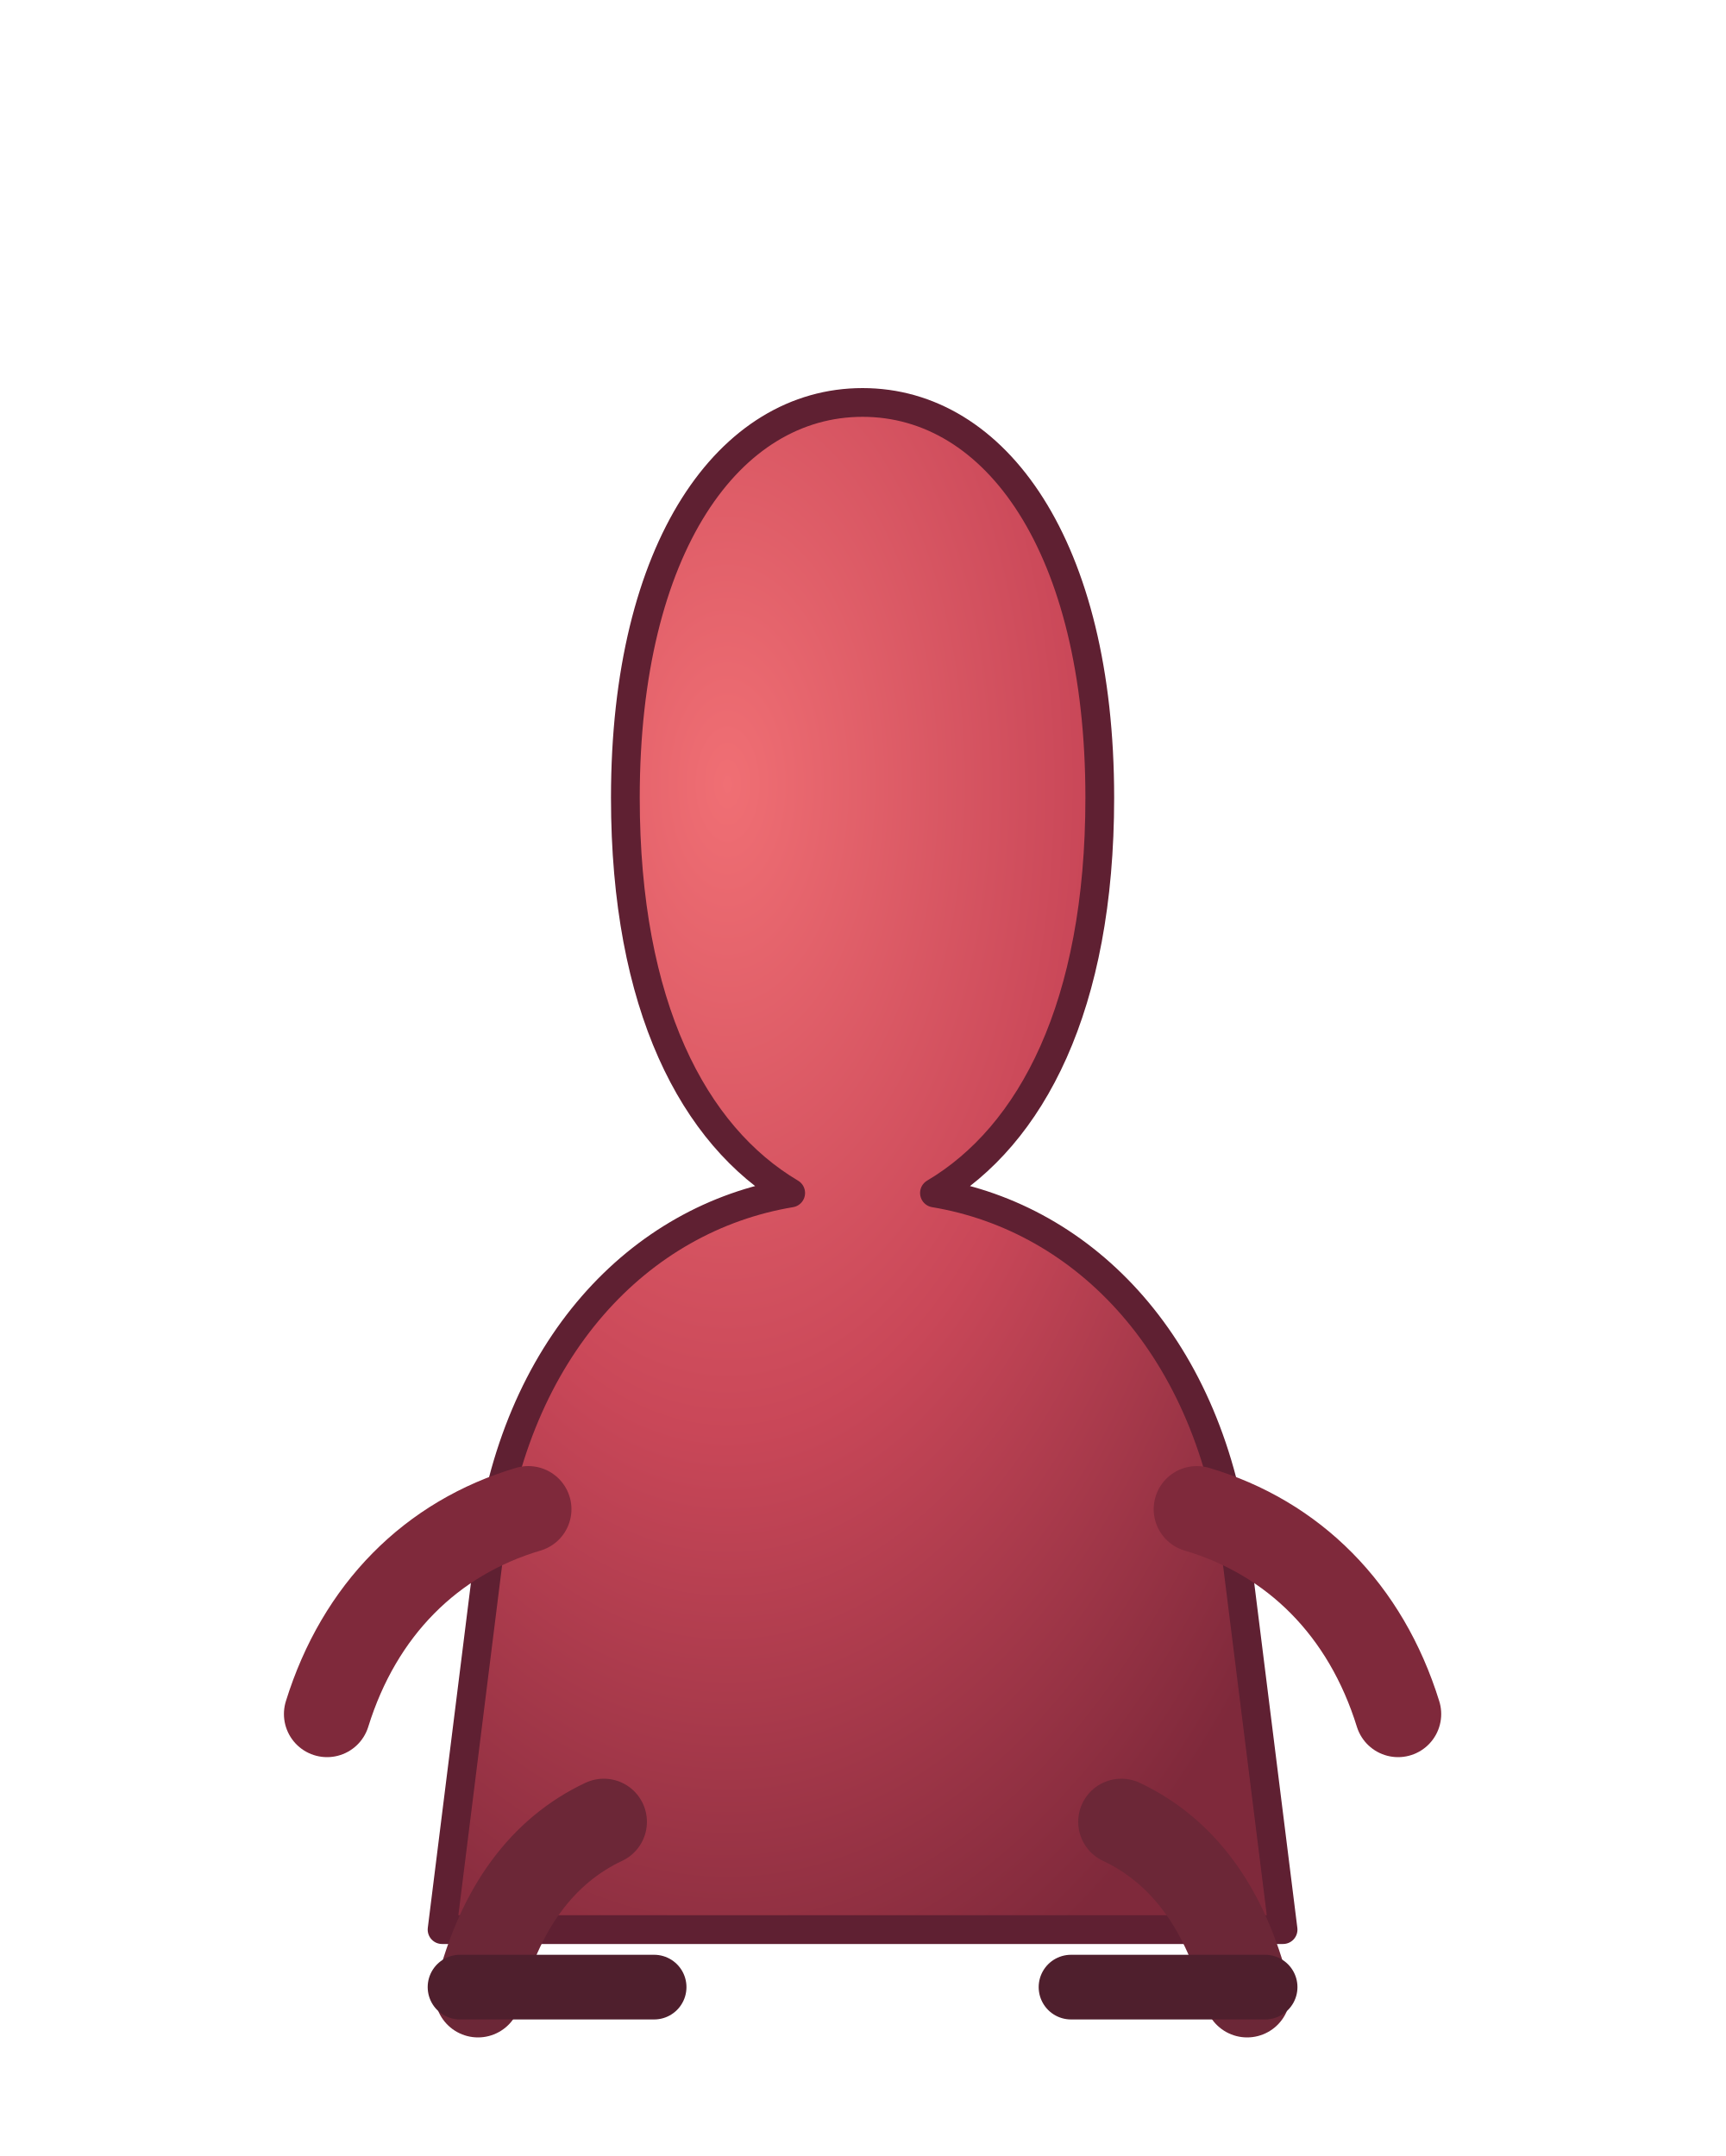
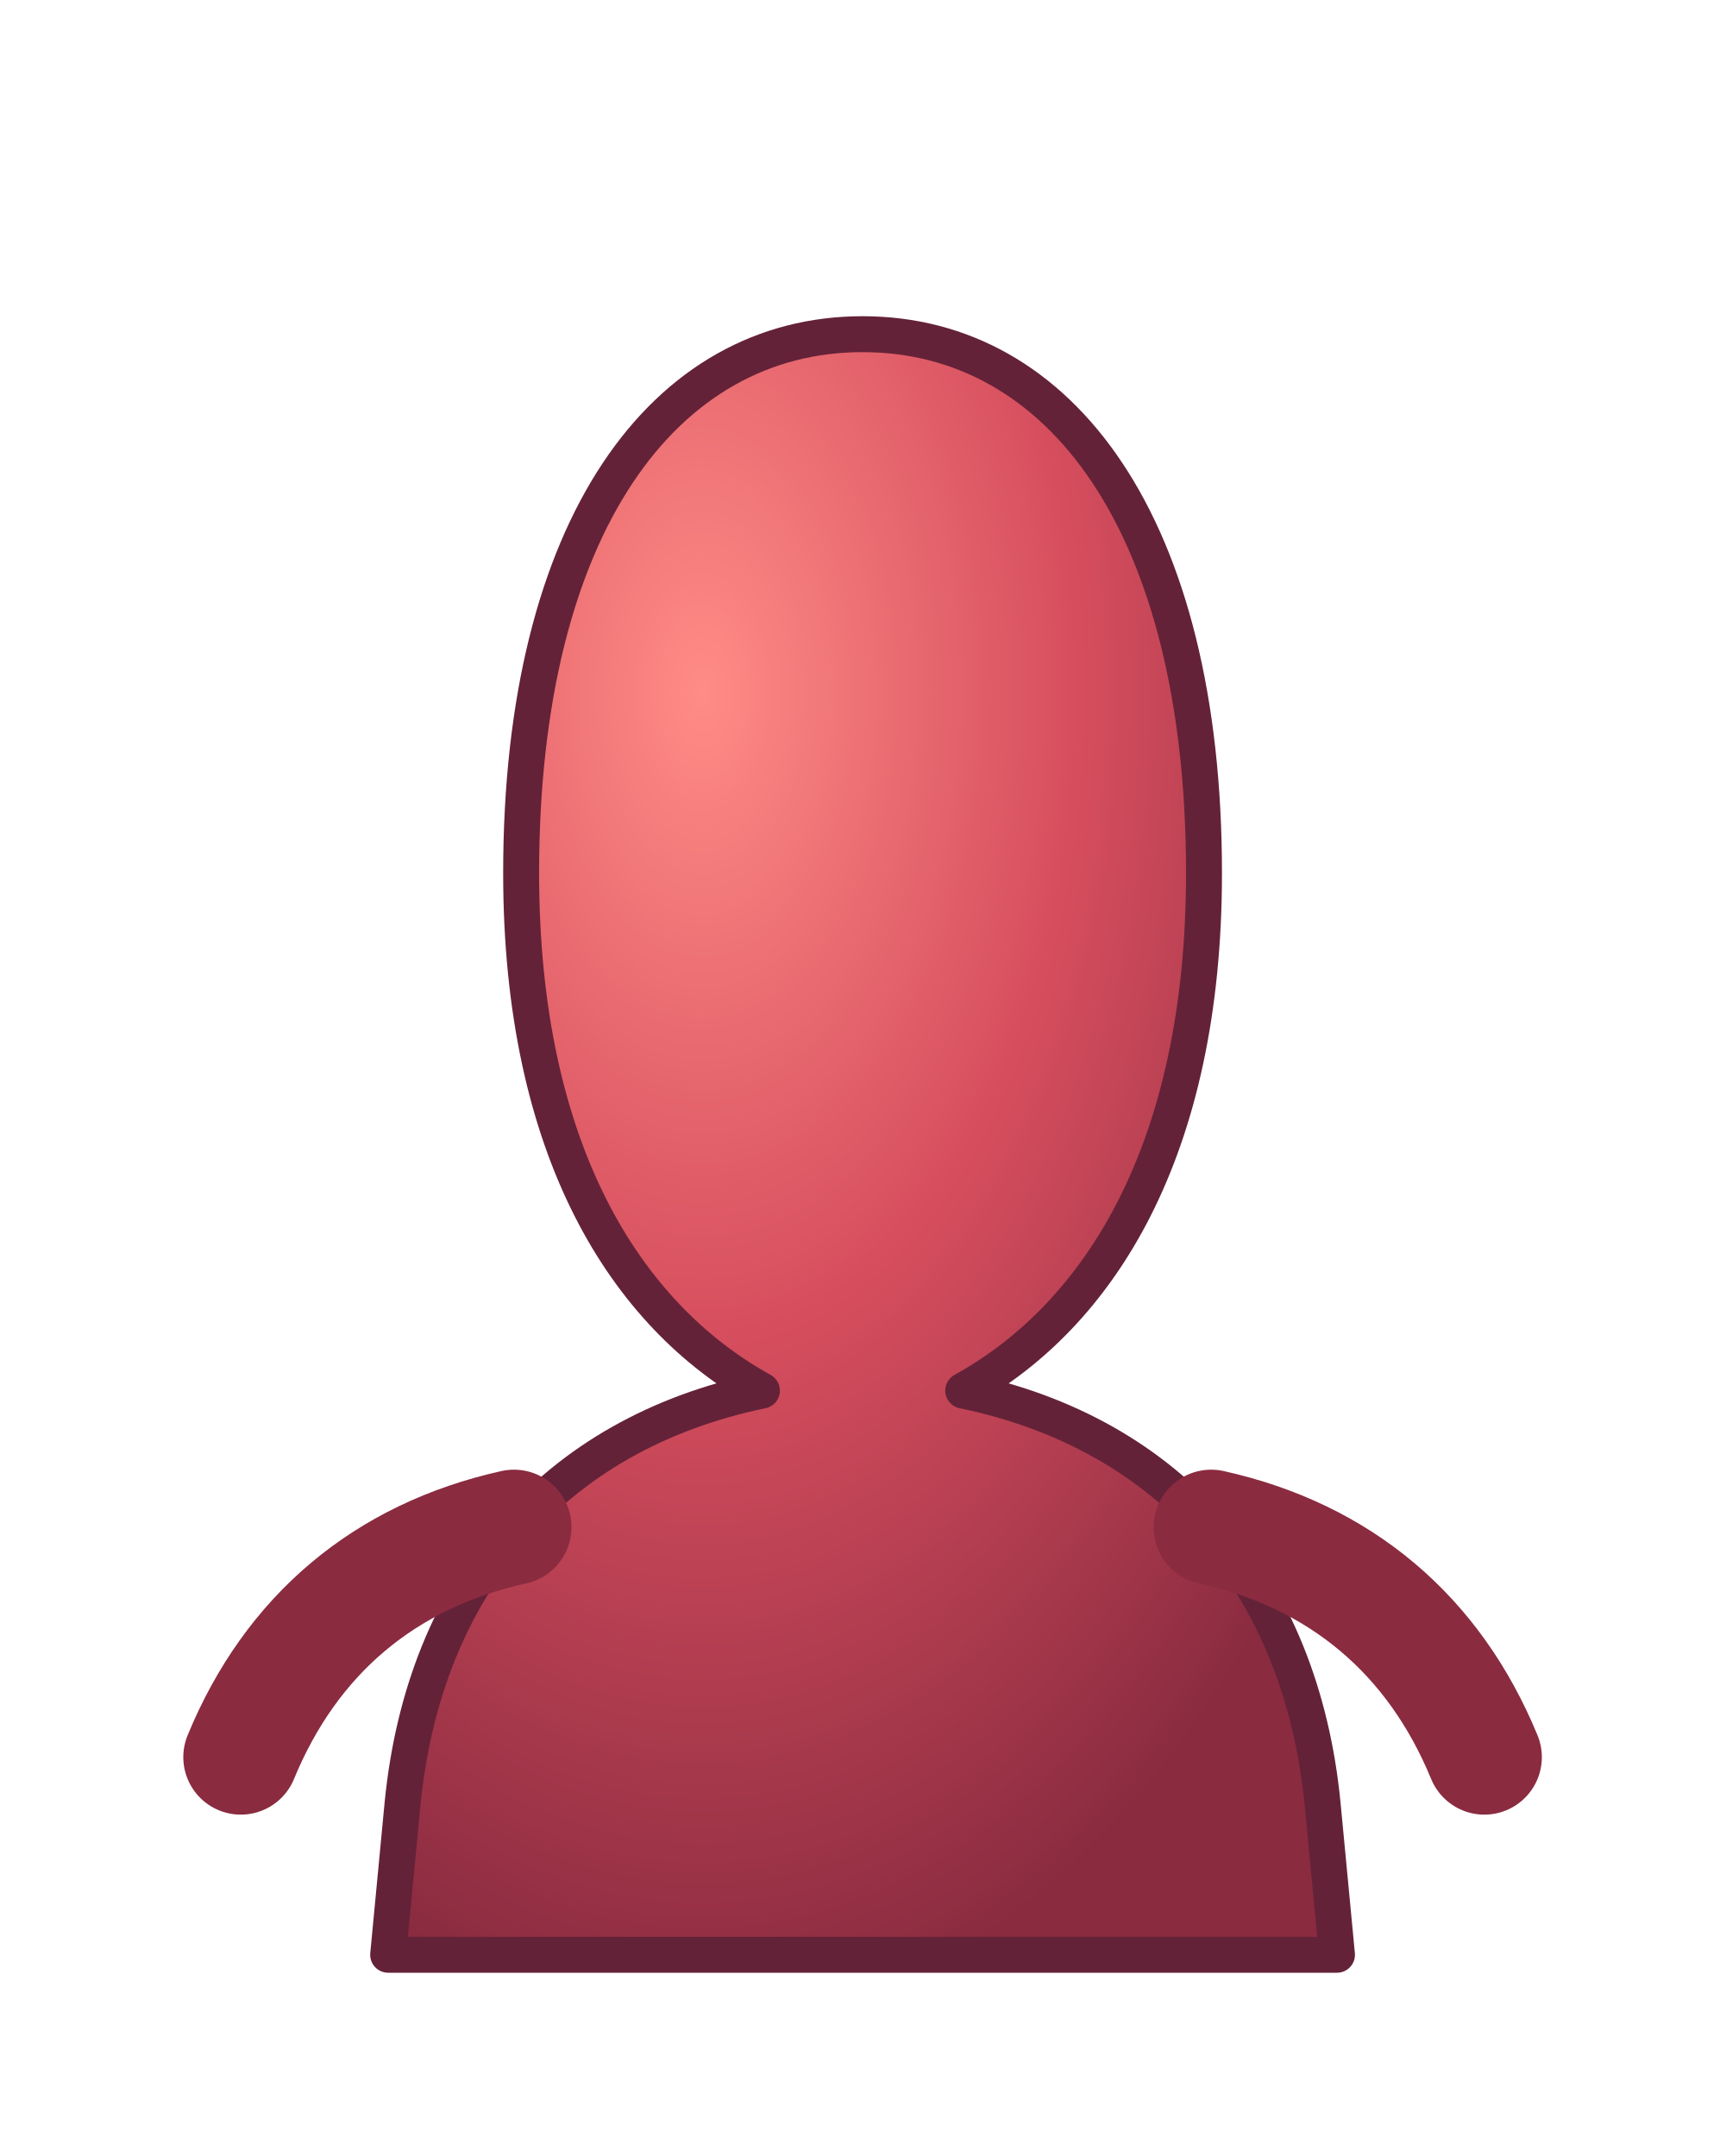
<svg xmlns="http://www.w3.org/2000/svg" viewBox="0 0 480 600" role="img" aria-labelledby="title">
  <defs>
-     <radialGradient id="apple" cx="34%" cy="25%" r="85%">
-       <stop offset="0" stop-color="#f06f74" />
-       <stop offset=".5" stop-color="#c94758" />
-       <stop offset="1" stop-color="#7f293b" />
+     <radialGradient id="apple" cx="33%" cy="22%" r="83%">
+       <stop offset="0" stop-color="#ff8c86" />
+       <stop offset=".48" stop-color="#d64e5e" />
+       <stop offset="1" stop-color="#8a2b40" />
    </radialGradient>
  </defs>
-   <g id="fructan-apple-body-base">
-     <path d="M174 222C174 152 203 112 240 112s66 40 66 110c0 58-19 94-46 110            42 7 77 43 84 101l13 104H123l13-104c7-58 42-94 84-101-27-16-46-52-46-110Z" fill="url(#apple)" stroke="#5f2032" stroke-width="8" stroke-linejoin="round" />
-     <path d="M147 420c-27 8-47 28-56 57M333 420c27 8 47 28 56 57" fill="none" stroke="#7f293b" stroke-width="24" stroke-linecap="round" />
-     <path d="M168 507c-17 8-29 24-35 48M312 507c17 8 29 24 35 48" fill="none" stroke="#6c2737" stroke-width="24" stroke-linecap="round" />
-     <path d="M128 553h54M298 553h54" stroke="#4f1f2d" stroke-width="18" stroke-linecap="round" />
-   </g>
+   <path d="M145 243c0-97 40-150 95-150s95 53 95 150          c0 77-29 123-67 144          c58 12 94 54 100 115l4 42H108l4-42          c6-61 42-103 100-115c-38-21-67-67-67-144Z" fill="url(#apple)" stroke="#642238" stroke-width="10" stroke-linejoin="round" />
+   <path d="M143 425c-36 8-62 30-76 64M337 425c36 8 62 30 76 64" fill="none" stroke="#8a2b40" stroke-width="32" stroke-linecap="round" />
</svg>
